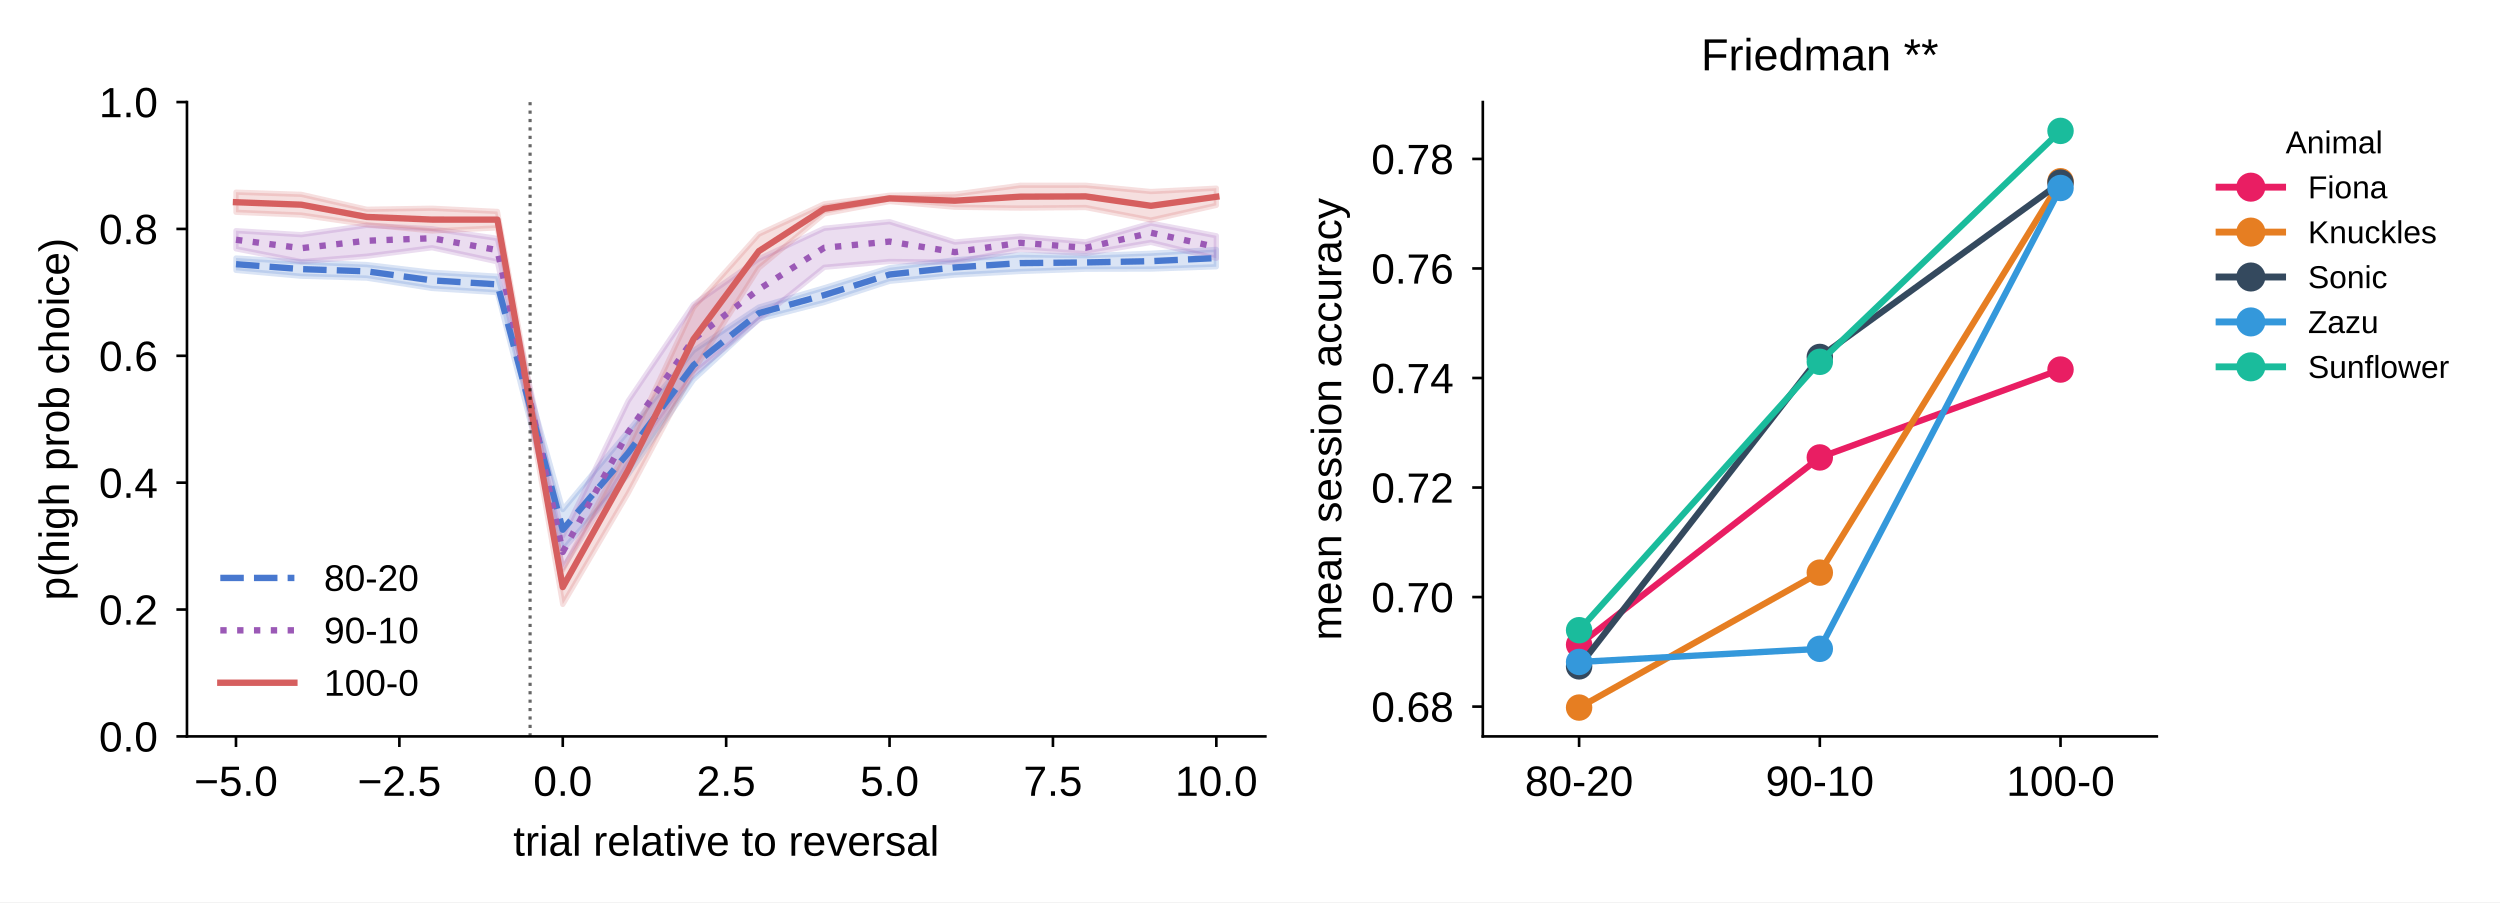
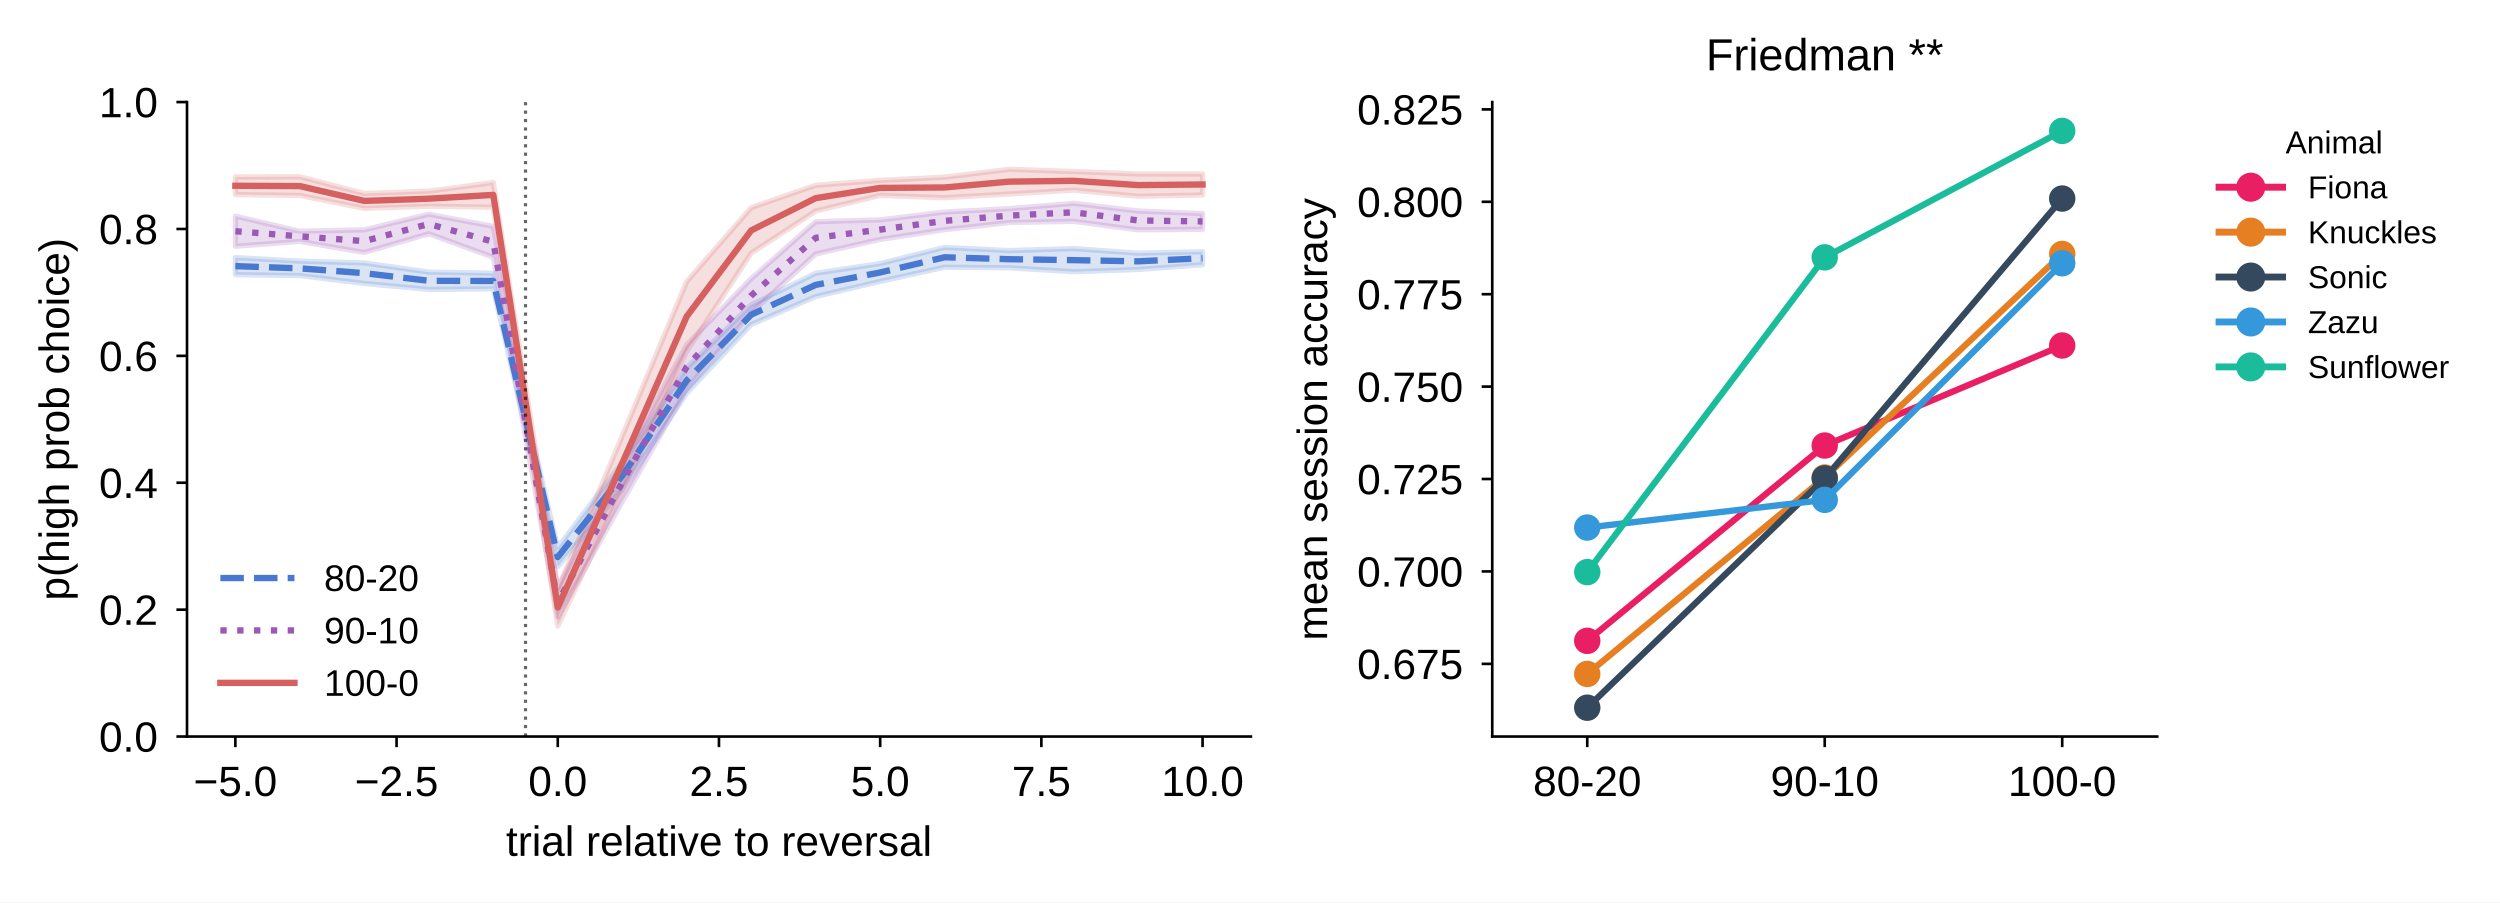
- <svg xmlns="http://www.w3.org/2000/svg" xmlns:xlink="http://www.w3.org/1999/xlink" width="472.376pt" height="170.477pt" viewBox="0 0 472.376 170.477" version="1.1">
+ <svg xmlns="http://www.w3.org/2000/svg" xmlns:xlink="http://www.w3.org/1999/xlink" width="472.289pt" height="170.477pt" viewBox="0 0 472.289 170.477" version="1.1">
  <defs>
    <style type="text/css">*{stroke-linejoin: round; stroke-linecap: butt}</style>
  </defs>
  <g id="figure_1">
    <g id="patch_1">
-       <path d="M 0 170.477  L 472.376 170.477  L 472.376 0  L 0 0  z " style="fill: #ffffff" />
+       <path d="M 0 170.477  L 472.289 170.477  L 472.289 0  L 0 0  z " style="fill: #ffffff" />
    </g>
    <g id="axes_1">
      <g id="patch_2">
-         <path d="M 35.328 139.144  L 239.088 139.144  L 239.088 19.284  L 35.328 19.284  z " style="fill: #ffffff" />
+         <path d="M 35.328 139.144  L 236.319 139.144  L 236.319 19.284  L 35.328 19.284  z " style="fill: #ffffff" />
      </g>
      <g id="FillBetweenPolyCollection_1">
        <defs>
-           <path id="m13d8377d18" d="M 44.589 -121.726  L 44.589 -119.393  L 56.939 -118.283  L 69.288 -117.932  L 81.637 -115.976  L 93.986 -115.192  L 106.335 -66.583  L 118.684 -80.778  L 131.033 -98.708  L 143.383 -110.157  L 155.732 -113.331  L 168.081 -117.328  L 180.43 -118.5  L 192.779 -119.184  L 205.128 -119.608  L 217.477 -119.637  L 229.827 -120.072  L 229.827 -123.352  L 229.827 -123.352  L 217.477 -122.62  L 205.128 -122.163  L 192.779 -122.335  L 180.43 -121.385  L 168.081 -119.889  L 155.732 -116.104  L 143.383 -112.454  L 131.033 -104.232  L 118.684 -88.999  L 106.335 -74.188  L 93.986 -118.289  L 81.637 -119.029  L 69.288 -120.487  L 56.939 -120.973  L 44.589 -121.726  z " style="stroke: #4878cf; stroke-opacity: 0.2" />
-         </defs>
-         <g clip-path="url(#p93bd221edc)">
-           <use xlink:href="#m13d8377d18" x="0" y="170.477" style="fill: #4878cf; fill-opacity: 0.2; stroke: #4878cf; stroke-opacity: 0.2" />
+           <path id="m10a9c59587" d="M 44.463 -121.811  L 44.463 -118.594  L 56.645 -118.413  L 68.826 -116.936  L 81.007 -115.789  L 93.189 -115.922  L 105.37 -63.433  L 117.551 -78.071  L 129.733 -96.203  L 141.914 -109.178  L 154.095 -114.454  L 166.277 -117.318  L 178.458 -120.001  L 190.639 -119.885  L 202.821 -119.148  L 215.002 -119.565  L 227.183 -120.466  L 227.183 -122.918  L 227.183 -122.918  L 215.002 -122.648  L 202.821 -123.516  L 190.639 -123.134  L 178.458 -123.749  L 166.277 -120.691  L 154.095 -118.857  L 141.914 -112.886  L 129.733 -101  L 117.551 -83.112  L 105.37 -67.04  L 93.189 -118.871  L 81.007 -119.074  L 68.826 -120.804  L 56.645 -121.142  L 44.463 -121.811  z " style="stroke: #4878cf; stroke-opacity: 0.2" />
+         </defs>
+         <g clip-path="url(#p1f2e86173e)">
+           <use xlink:href="#m10a9c59587" x="0" y="170.477" style="fill: #4878cf; fill-opacity: 0.2; stroke: #4878cf; stroke-opacity: 0.2" />
        </g>
      </g>
      <g id="FillBetweenPolyCollection_2">
        <defs>
-           <path id="m6800932713" d="M 44.589 -126.89  L 44.589 -123.456  L 56.939 -121.035  L 69.288 -122.07  L 81.637 -123.669  L 93.986 -121.009  L 106.335 -63.148  L 118.684 -82.856  L 131.033 -99.84  L 143.383 -110.064  L 155.732 -119.973  L 168.081 -121.071  L 180.43 -120.935  L 192.779 -123.344  L 205.128 -122.559  L 217.477 -124.684  L 229.827 -121.667  L 229.827 -125.931  L 229.827 -125.931  L 217.477 -128.312  L 205.128 -124.76  L 192.779 -125.857  L 180.43 -124.733  L 168.081 -128.591  L 155.732 -127.342  L 143.383 -121.571  L 131.033 -112.955  L 118.684 -94.704  L 106.335 -69.218  L 93.986 -125.432  L 81.637 -127.256  L 69.288 -127.902  L 56.939 -126.133  L 44.589 -126.89  z " style="stroke: #9b59b6; stroke-opacity: 0.2" />
-         </defs>
-         <g clip-path="url(#p93bd221edc)">
-           <use xlink:href="#m6800932713" x="0" y="170.477" style="fill: #9b59b6; fill-opacity: 0.2; stroke: #9b59b6; stroke-opacity: 0.2" />
+           <path id="m5e12651d2e" d="M 44.463 -129.647  L 44.463 -123.947  L 56.645 -124.872  L 68.826 -122.784  L 81.007 -126.318  L 93.189 -121.885  L 105.37 -53.955  L 117.551 -75.68  L 129.733 -97.018  L 141.914 -111.434  L 154.095 -122.502  L 166.277 -125.246  L 178.458 -127.086  L 190.639 -128.43  L 202.821 -128.665  L 215.002 -127.05  L 227.183 -127.163  L 227.183 -130.125  L 227.183 -130.125  L 215.002 -130.614  L 202.821 -132.072  L 190.639 -131.058  L 178.458 -130.421  L 166.277 -128.941  L 154.095 -128.594  L 141.914 -117.845  L 129.733 -105.363  L 117.551 -83.081  L 105.37 -59.386  L 93.189 -127.715  L 81.007 -130.008  L 68.826 -127.059  L 56.645 -126.789  L 44.463 -129.647  z " style="stroke: #9b59b6; stroke-opacity: 0.2" />
+         </defs>
+         <g clip-path="url(#p1f2e86173e)">
+           <use xlink:href="#m5e12651d2e" x="0" y="170.477" style="fill: #9b59b6; fill-opacity: 0.2; stroke: #9b59b6; stroke-opacity: 0.2" />
        </g>
      </g>
      <g id="FillBetweenPolyCollection_3">
        <defs>
-           <path id="ma6fb7c6170" d="M 44.589 -134.166  L 44.589 -130.367  L 56.939 -129.845  L 69.288 -128.036  L 81.637 -126.837  L 93.986 -127.421  L 106.335 -56.274  L 118.684 -77.267  L 131.033 -100.415  L 143.383 -119.83  L 155.732 -130.07  L 168.081 -132.4  L 180.43 -131.322  L 192.779 -131.162  L 205.128 -131.266  L 217.477 -128.894  L 229.827 -131.672  L 229.827 -134.921  L 229.827 -134.921  L 217.477 -134.283  L 205.128 -135.473  L 192.779 -135.47  L 180.43 -133.781  L 168.081 -133.588  L 155.732 -131.962  L 143.383 -126.223  L 131.033 -112.359  L 118.684 -86.056  L 106.335 -62.823  L 93.986 -130.521  L 81.637 -131.13  L 69.288 -130.934  L 56.939 -133.752  L 44.589 -134.166  z " style="stroke: #d65f5f; stroke-opacity: 0.2" />
-         </defs>
-         <g clip-path="url(#p93bd221edc)">
-           <use xlink:href="#ma6fb7c6170" x="0" y="170.477" style="fill: #d65f5f; fill-opacity: 0.2; stroke: #d65f5f; stroke-opacity: 0.2" />
+           <path id="m000cbc02bc" d="M 44.463 -137.04  L 44.463 -133.725  L 56.645 -133.555  L 68.826 -131.124  L 81.007 -131.523  L 93.189 -131.334  L 105.37 -52.214  L 117.551 -77.814  L 129.733 -104.104  L 141.914 -122.651  L 154.095 -130.61  L 166.277 -133.551  L 178.458 -133.118  L 190.639 -133.826  L 202.821 -134.557  L 215.002 -133.398  L 227.183 -133.636  L 227.183 -137.613  L 227.183 -137.613  L 215.002 -137.617  L 202.821 -138.078  L 190.639 -138.495  L 178.458 -137.005  L 166.277 -136.411  L 154.095 -135.479  L 141.914 -131.252  L 129.733 -117.299  L 117.551 -88.115  L 105.37 -59.216  L 93.189 -135.988  L 81.007 -134.362  L 68.826 -133.918  L 56.645 -137.086  L 44.463 -137.04  z " style="stroke: #d65f5f; stroke-opacity: 0.2" />
+         </defs>
+         <g clip-path="url(#p1f2e86173e)">
+           <use xlink:href="#m000cbc02bc" x="0" y="170.477" style="fill: #d65f5f; fill-opacity: 0.2; stroke: #d65f5f; stroke-opacity: 0.2" />
        </g>
      </g>
      <g id="matplotlib.axis_1">
        <g id="xtick_1">
          <g id="line2d_1">
            <defs>
-               <path id="m533827bfc7" d="M 0 0  L 0 2  " style="stroke: #000000; stroke-width: 0.5" />
+               <path id="ma8e4873887" d="M 0 0  L 0 2  " style="stroke: #000000; stroke-width: 0.5" />
            </defs>
            <g>
-               <use xlink:href="#m533827bfc7" x="44.589" y="139.144" style="stroke: #000000; stroke-width: 0.5" />
+               <use xlink:href="#ma8e4873887" x="44.463" y="139.144" style="stroke: #000000; stroke-width: 0.5" />
            </g>
          </g>
          <g id="text_1">
-             <text style="font-size: 8px; font-family: 'Arial'; text-anchor: middle" x="44.589" y="150.37" transform="rotate(-0 44.58936 150.3704)">−5.0</text>
+             <text style="font-size: 8px; font-family: 'Arial'; text-anchor: middle" x="44.463" y="150.37" transform="rotate(-0 44.46349 150.3704)">−5.0</text>
          </g>
        </g>
        <g id="xtick_2">
          <g id="line2d_2">
            <g>
-               <use xlink:href="#m533827bfc7" x="75.462" y="139.144" style="stroke: #000000; stroke-width: 0.5" />
+               <use xlink:href="#ma8e4873887" x="74.917" y="139.144" style="stroke: #000000; stroke-width: 0.5" />
            </g>
          </g>
          <g id="text_2">
-             <text style="font-size: 8px; font-family: 'Arial'; text-anchor: middle" x="75.462" y="150.37" transform="rotate(-0 75.46223 150.3704)">−2.5</text>
+             <text style="font-size: 8px; font-family: 'Arial'; text-anchor: middle" x="74.917" y="150.37" transform="rotate(-0 74.91678 150.3704)">−2.5</text>
          </g>
        </g>
        <g id="xtick_3">
          <g id="line2d_3">
            <g>
-               <use xlink:href="#m533827bfc7" x="106.335" y="139.144" style="stroke: #000000; stroke-width: 0.5" />
+               <use xlink:href="#ma8e4873887" x="105.37" y="139.144" style="stroke: #000000; stroke-width: 0.5" />
            </g>
          </g>
          <g id="text_3">
-             <text style="font-size: 8px; font-family: 'Arial'; text-anchor: middle" x="106.335" y="150.37" transform="rotate(-0 106.3351 150.3704)">0.0</text>
+             <text style="font-size: 8px; font-family: 'Arial'; text-anchor: middle" x="105.37" y="150.37" transform="rotate(-0 105.3701 150.3704)">0.0</text>
          </g>
        </g>
        <g id="xtick_4">
          <g id="line2d_4">
            <g>
-               <use xlink:href="#m533827bfc7" x="137.208" y="139.144" style="stroke: #000000; stroke-width: 0.5" />
+               <use xlink:href="#ma8e4873887" x="135.823" y="139.144" style="stroke: #000000; stroke-width: 0.5" />
            </g>
          </g>
          <g id="text_4">
-             <text style="font-size: 8px; font-family: 'Arial'; text-anchor: middle" x="137.208" y="150.37" transform="rotate(-0 137.208 150.3704)">2.5</text>
+             <text style="font-size: 8px; font-family: 'Arial'; text-anchor: middle" x="135.823" y="150.37" transform="rotate(-0 135.8234 150.3704)">2.5</text>
          </g>
        </g>
        <g id="xtick_5">
          <g id="line2d_5">
            <g>
-               <use xlink:href="#m533827bfc7" x="168.081" y="139.144" style="stroke: #000000; stroke-width: 0.5" />
+               <use xlink:href="#ma8e4873887" x="166.277" y="139.144" style="stroke: #000000; stroke-width: 0.5" />
            </g>
          </g>
          <g id="text_5">
-             <text style="font-size: 8px; font-family: 'Arial'; text-anchor: middle" x="168.081" y="150.37" transform="rotate(-0 168.0808 150.3704)">5.0</text>
+             <text style="font-size: 8px; font-family: 'Arial'; text-anchor: middle" x="166.277" y="150.37" transform="rotate(-0 166.2766 150.3704)">5.0</text>
          </g>
        </g>
        <g id="xtick_6">
          <g id="line2d_6">
            <g>
-               <use xlink:href="#m533827bfc7" x="198.954" y="139.144" style="stroke: #000000; stroke-width: 0.5" />
+               <use xlink:href="#ma8e4873887" x="196.73" y="139.144" style="stroke: #000000; stroke-width: 0.5" />
            </g>
          </g>
          <g id="text_6">
-             <text style="font-size: 8px; font-family: 'Arial'; text-anchor: middle" x="198.954" y="150.37" transform="rotate(-0 198.9537 150.3704)">7.5</text>
+             <text style="font-size: 8px; font-family: 'Arial'; text-anchor: middle" x="196.73" y="150.37" transform="rotate(-0 196.7299 150.3704)">7.5</text>
          </g>
        </g>
        <g id="xtick_7">
          <g id="line2d_7">
            <g>
-               <use xlink:href="#m533827bfc7" x="229.827" y="139.144" style="stroke: #000000; stroke-width: 0.5" />
+               <use xlink:href="#ma8e4873887" x="227.183" y="139.144" style="stroke: #000000; stroke-width: 0.5" />
            </g>
          </g>
          <g id="text_7">
-             <text style="font-size: 8px; font-family: 'Arial'; text-anchor: middle" x="229.827" y="150.37" transform="rotate(-0 229.8266 150.3704)">10.0</text>
+             <text style="font-size: 8px; font-family: 'Arial'; text-anchor: middle" x="227.183" y="150.37" transform="rotate(-0 227.1832 150.3704)">10.0</text>
          </g>
        </g>
        <g id="text_8">
-           <text style="font-size: 8px; font-family: 'Arial'; text-anchor: middle" x="137.208" y="161.687" transform="rotate(-0 137.208 161.6866)">trial relative to reversal</text>
+           <text style="font-size: 8px; font-family: 'Arial'; text-anchor: middle" x="135.823" y="161.687" transform="rotate(-0 135.8234 161.6866)">trial relative to reversal</text>
        </g>
      </g>
      <g id="matplotlib.axis_2">
        <g id="ytick_1">
          <g id="line2d_8">
            <defs>
-               <path id="m009478bc94" d="M 0 0  L -2 0  " style="stroke: #000000; stroke-width: 0.5" />
+               <path id="mb2581b4f00" d="M 0 0  L -2 0  " style="stroke: #000000; stroke-width: 0.5" />
            </defs>
            <g>
-               <use xlink:href="#m009478bc94" x="35.328" y="139.144" style="stroke: #000000; stroke-width: 0.5" />
+               <use xlink:href="#mb2581b4f00" x="35.328" y="139.144" style="stroke: #000000; stroke-width: 0.5" />
            </g>
          </g>
          <g id="text_9">
            <text style="font-size: 8px; font-family: 'Arial'; text-anchor: end" x="29.828" y="142.007" transform="rotate(-0 29.8275 142.0073)">0.0</text>
          </g>
        </g>
        <g id="ytick_2">
          <g id="line2d_9">
            <g>
-               <use xlink:href="#m009478bc94" x="35.328" y="115.172" style="stroke: #000000; stroke-width: 0.5" />
+               <use xlink:href="#mb2581b4f00" x="35.328" y="115.172" style="stroke: #000000; stroke-width: 0.5" />
            </g>
          </g>
          <g id="text_10">
            <text style="font-size: 8px; font-family: 'Arial'; text-anchor: end" x="29.828" y="118.035" transform="rotate(-0 29.8275 118.0353)">0.2</text>
          </g>
        </g>
        <g id="ytick_3">
          <g id="line2d_10">
            <g>
-               <use xlink:href="#m009478bc94" x="35.328" y="91.2" style="stroke: #000000; stroke-width: 0.5" />
+               <use xlink:href="#mb2581b4f00" x="35.328" y="91.2" style="stroke: #000000; stroke-width: 0.5" />
            </g>
          </g>
          <g id="text_11">
            <text style="font-size: 8px; font-family: 'Arial'; text-anchor: end" x="29.828" y="94.063" transform="rotate(-0 29.8275 94.06327)">0.4</text>
          </g>
        </g>
        <g id="ytick_4">
          <g id="line2d_11">
            <g>
-               <use xlink:href="#m009478bc94" x="35.328" y="67.228" style="stroke: #000000; stroke-width: 0.5" />
+               <use xlink:href="#mb2581b4f00" x="35.328" y="67.228" style="stroke: #000000; stroke-width: 0.5" />
            </g>
          </g>
          <g id="text_12">
            <text style="font-size: 8px; font-family: 'Arial'; text-anchor: end" x="29.828" y="70.091" transform="rotate(-0 29.8275 70.09127)">0.6</text>
          </g>
        </g>
        <g id="ytick_5">
          <g id="line2d_12">
            <g>
-               <use xlink:href="#m009478bc94" x="35.328" y="43.256" style="stroke: #000000; stroke-width: 0.5" />
+               <use xlink:href="#mb2581b4f00" x="35.328" y="43.256" style="stroke: #000000; stroke-width: 0.5" />
            </g>
          </g>
          <g id="text_13">
            <text style="font-size: 8px; font-family: 'Arial'; text-anchor: end" x="29.828" y="46.119" transform="rotate(-0 29.8275 46.11927)">0.8</text>
          </g>
        </g>
        <g id="ytick_6">
          <g id="line2d_13">
            <g>
-               <use xlink:href="#m009478bc94" x="35.328" y="19.284" style="stroke: #000000; stroke-width: 0.5" />
+               <use xlink:href="#mb2581b4f00" x="35.328" y="19.284" style="stroke: #000000; stroke-width: 0.5" />
            </g>
          </g>
          <g id="text_14">
            <text style="font-size: 8px; font-family: 'Arial'; text-anchor: end" x="29.828" y="22.147" transform="rotate(-0 29.8275 22.14727)">1.0</text>
          </g>
        </g>
        <g id="text_15">
          <text style="font-size: 8px; font-family: 'Arial'; text-anchor: middle" x="13.024" y="79.214" transform="rotate(-90 13.02375 79.21414)">p(high prob choice)</text>
        </g>
      </g>
      <g id="line2d_14">
-         <path d="M 44.589 49.917  L 56.939 50.849  L 69.288 51.267  L 81.637 52.974  L 93.986 53.736  L 106.335 100.091  L 118.684 85.588  L 131.033 69.006  L 143.383 59.171  L 155.732 55.759  L 168.081 51.868  L 180.43 50.535  L 192.779 49.717  L 205.128 49.591  L 217.477 49.348  L 229.827 48.765  " clip-path="url(#p93bd221edc)" style="fill: none; stroke-dasharray: 4.44,1.92; stroke-dashoffset: 0; stroke: #4878cf; stroke-width: 1.2" />
+         <path d="M 44.463 50.274  L 56.645 50.699  L 68.826 51.607  L 81.007 53.045  L 93.189 53.08  L 105.37 105.24  L 117.551 89.885  L 129.733 71.875  L 141.914 59.445  L 154.095 53.822  L 166.277 51.472  L 178.458 48.602  L 190.639 48.967  L 202.821 49.144  L 215.002 49.37  L 227.183 48.785  " clip-path="url(#p1f2e86173e)" style="fill: none; stroke-dasharray: 4.44,1.92; stroke-dashoffset: 0; stroke: #4878cf; stroke-width: 1.2" />
      </g>
      <g id="line2d_15">
-         <path d="M 44.589 45.304  L 56.939 46.893  L 69.288 45.49  L 81.637 45.014  L 93.986 47.256  L 106.335 104.293  L 118.684 81.697  L 131.033 64.079  L 143.383 54.659  L 155.732 46.819  L 168.081 45.646  L 180.43 47.643  L 192.779 45.876  L 205.128 46.817  L 217.477 43.979  L 229.827 46.678  " clip-path="url(#p93bd221edc)" style="fill: none; stroke-dasharray: 1.2,1.98; stroke-dashoffset: 0; stroke: #9b59b6; stroke-width: 1.2" />
+         <path d="M 44.463 43.679  L 56.645 44.646  L 68.826 45.555  L 81.007 42.314  L 93.189 45.676  L 105.37 113.806  L 117.551 91.096  L 129.733 69.286  L 141.914 55.837  L 154.095 44.929  L 166.277 43.383  L 178.458 41.723  L 190.639 40.733  L 202.821 40.108  L 215.002 41.645  L 227.183 41.833  " clip-path="url(#p1f2e86173e)" style="fill: none; stroke-dasharray: 1.2,1.98; stroke-dashoffset: 0; stroke: #9b59b6; stroke-width: 1.2" />
      </g>
      <g id="line2d_16">
-         <path d="M 44.589 38.21  L 56.939 38.678  L 69.288 40.992  L 81.637 41.493  L 93.986 41.505  L 106.335 110.928  L 118.684 88.815  L 131.033 64.09  L 143.383 47.45  L 155.732 39.461  L 168.081 37.483  L 180.43 37.925  L 192.779 37.161  L 205.128 37.107  L 217.477 38.888  L 229.827 37.18  " clip-path="url(#p93bd221edc)" style="fill: none; stroke: #d65f5f; stroke-width: 1.2; stroke-linecap: square" />
+         <path d="M 44.463 35.094  L 56.645 35.156  L 68.826 37.956  L 81.007 37.534  L 93.189 36.816  L 105.37 114.762  L 117.551 87.512  L 129.733 59.775  L 141.914 43.525  L 154.095 37.432  L 166.277 35.496  L 178.458 35.415  L 190.639 34.316  L 202.821 34.159  L 215.002 34.969  L 227.183 34.852  " clip-path="url(#p1f2e86173e)" style="fill: none; stroke: #d65f5f; stroke-width: 1.2; stroke-linecap: square" />
      </g>
      <g id="line2d_17">
-         <path d="M 100.161 139.144  L 100.161 19.284  " clip-path="url(#p93bd221edc)" style="fill: none; stroke-dasharray: 0.6,0.99; stroke-dashoffset: 0; stroke: #000000; stroke-opacity: 0.6; stroke-width: 0.6" />
+         <path d="M 99.279 139.144  L 99.279 19.284  " clip-path="url(#p1f2e86173e)" style="fill: none; stroke-dasharray: 0.6,0.99; stroke-dashoffset: 0; stroke: #000000; stroke-opacity: 0.6; stroke-width: 0.6" />
      </g>
      <g id="patch_3">
        <path d="M 35.328 139.144  L 35.328 19.284  " style="fill: none; stroke: #000000; stroke-width: 0.5; stroke-linejoin: miter; stroke-linecap: square" />
      </g>
      <g id="patch_4">
-         <path d="M 35.328 139.144  L 239.088 139.144  " style="fill: none; stroke: #000000; stroke-width: 0.5; stroke-linejoin: miter; stroke-linecap: square" />
+         <path d="M 35.328 139.144  L 236.319 139.144  " style="fill: none; stroke: #000000; stroke-width: 0.5; stroke-linejoin: miter; stroke-linecap: square" />
      </g>
      <g id="legend_1">
        <g id="line2d_18">
          <path d="M 41.627 109.199  L 48.627 109.199  L 55.627 109.199  " style="fill: none; stroke-dasharray: 4.44,1.92; stroke-dashoffset: 0; stroke: #4878cf; stroke-width: 1.2" />
        </g>
        <g id="text_16">
          <text style="font-size: 7px; font-family: 'Arial'; text-anchor: start" x="61.227" y="111.649" transform="rotate(-0 61.2275 111.6495)">80-20</text>
        </g>
        <g id="line2d_19">
          <path d="M 41.627 119.101  L 48.627 119.101  L 55.627 119.101  " style="fill: none; stroke-dasharray: 1.2,1.98; stroke-dashoffset: 0; stroke: #9b59b6; stroke-width: 1.2" />
        </g>
        <g id="text_17">
          <text style="font-size: 7px; font-family: 'Arial'; text-anchor: start" x="61.227" y="121.551" transform="rotate(-0 61.2275 121.5512)">90-10</text>
        </g>
        <g id="line2d_20">
          <path d="M 41.627 129.003  L 48.627 129.003  L 55.627 129.003  " style="fill: none; stroke: #d65f5f; stroke-width: 1.2; stroke-linecap: square" />
        </g>
        <g id="text_18">
          <text style="font-size: 7px; font-family: 'Arial'; text-anchor: start" x="61.227" y="131.453" transform="rotate(-0 61.2275 131.4529)">100-0</text>
        </g>
      </g>
    </g>
    <g id="axes_2">
      <g id="patch_5">
-         <path d="M 280.178 139.144  L 407.529 139.144  L 407.529 19.284  L 280.178 19.284  z " style="fill: #ffffff" />
+         <path d="M 281.909 139.144  L 407.529 139.144  L 407.529 19.284  L 281.909 19.284  z " style="fill: #ffffff" />
      </g>
      <g id="matplotlib.axis_3">
        <g id="xtick_8">
          <g id="line2d_21">
            <g>
-               <use xlink:href="#m533827bfc7" x="298.371" y="139.144" style="stroke: #000000; stroke-width: 0.5" />
+               <use xlink:href="#ma8e4873887" x="299.855" y="139.144" style="stroke: #000000; stroke-width: 0.5" />
            </g>
          </g>
          <g id="text_19">
-             <text style="font-size: 8px; font-family: 'Arial'; text-anchor: middle" x="298.371" y="150.37" transform="rotate(-0 298.3714 150.3704)">80-20</text>
+             <text style="font-size: 8px; font-family: 'Arial'; text-anchor: middle" x="299.855" y="150.37" transform="rotate(-0 299.8549 150.3704)">80-20</text>
          </g>
        </g>
        <g id="xtick_9">
          <g id="line2d_22">
            <g>
-               <use xlink:href="#m533827bfc7" x="343.854" y="139.144" style="stroke: #000000; stroke-width: 0.5" />
+               <use xlink:href="#ma8e4873887" x="344.719" y="139.144" style="stroke: #000000; stroke-width: 0.5" />
            </g>
          </g>
          <g id="text_20">
-             <text style="font-size: 8px; font-family: 'Arial'; text-anchor: middle" x="343.854" y="150.37" transform="rotate(-0 343.8537 150.3704)">90-10</text>
+             <text style="font-size: 8px; font-family: 'Arial'; text-anchor: middle" x="344.719" y="150.37" transform="rotate(-0 344.7191 150.3704)">90-10</text>
          </g>
        </g>
        <g id="xtick_10">
          <g id="line2d_23">
            <g>
-               <use xlink:href="#m533827bfc7" x="389.336" y="139.144" style="stroke: #000000; stroke-width: 0.5" />
+               <use xlink:href="#ma8e4873887" x="389.583" y="139.144" style="stroke: #000000; stroke-width: 0.5" />
            </g>
          </g>
          <g id="text_21">
-             <text style="font-size: 8px; font-family: 'Arial'; text-anchor: middle" x="389.336" y="150.37" transform="rotate(-0 389.3361 150.3704)">100-0</text>
+             <text style="font-size: 8px; font-family: 'Arial'; text-anchor: middle" x="389.583" y="150.37" transform="rotate(-0 389.5833 150.3704)">100-0</text>
          </g>
        </g>
      </g>
      <g id="matplotlib.axis_4">
        <g id="ytick_7">
          <g id="line2d_24">
            <g>
-               <use xlink:href="#m009478bc94" x="280.178" y="133.515" style="stroke: #000000; stroke-width: 0.5" />
+               <use xlink:href="#mb2581b4f00" x="281.909" y="125.411" style="stroke: #000000; stroke-width: 0.5" />
            </g>
          </g>
          <g id="text_22">
-             <text style="font-size: 8px; font-family: 'Arial'; text-anchor: end" x="274.678" y="136.378" transform="rotate(-0 274.6784 136.3784)">0.68</text>
+             <text style="font-size: 8px; font-family: 'Arial'; text-anchor: end" x="276.409" y="128.274" transform="rotate(-0 276.4092 128.2738)">0.675</text>
          </g>
        </g>
        <g id="ytick_8">
          <g id="line2d_25">
            <g>
-               <use xlink:href="#m009478bc94" x="280.178" y="112.818" style="stroke: #000000; stroke-width: 0.5" />
+               <use xlink:href="#mb2581b4f00" x="281.909" y="107.953" style="stroke: #000000; stroke-width: 0.5" />
            </g>
          </g>
          <g id="text_23">
-             <text style="font-size: 8px; font-family: 'Arial'; text-anchor: end" x="274.678" y="115.681" transform="rotate(-0 274.6784 115.6809)">0.70</text>
+             <text style="font-size: 8px; font-family: 'Arial'; text-anchor: end" x="276.409" y="110.816" transform="rotate(-0 276.4092 110.816)">0.700</text>
          </g>
        </g>
        <g id="ytick_9">
          <g id="line2d_26">
            <g>
-               <use xlink:href="#m009478bc94" x="280.178" y="92.12" style="stroke: #000000; stroke-width: 0.5" />
+               <use xlink:href="#mb2581b4f00" x="281.909" y="90.495" style="stroke: #000000; stroke-width: 0.5" />
            </g>
          </g>
          <g id="text_24">
-             <text style="font-size: 8px; font-family: 'Arial'; text-anchor: end" x="274.678" y="94.983" transform="rotate(-0 274.6784 94.9834)">0.72</text>
+             <text style="font-size: 8px; font-family: 'Arial'; text-anchor: end" x="276.409" y="93.358" transform="rotate(-0 276.4092 93.35831)">0.725</text>
          </g>
        </g>
        <g id="ytick_10">
          <g id="line2d_27">
            <g>
-               <use xlink:href="#m009478bc94" x="280.178" y="71.423" style="stroke: #000000; stroke-width: 0.5" />
+               <use xlink:href="#mb2581b4f00" x="281.909" y="73.037" style="stroke: #000000; stroke-width: 0.5" />
            </g>
          </g>
          <g id="text_25">
-             <text style="font-size: 8px; font-family: 'Arial'; text-anchor: end" x="274.678" y="74.286" transform="rotate(-0 274.6784 74.28592)">0.74</text>
+             <text style="font-size: 8px; font-family: 'Arial'; text-anchor: end" x="276.409" y="75.901" transform="rotate(-0 276.4092 75.90059)">0.750</text>
          </g>
        </g>
        <g id="ytick_11">
          <g id="line2d_28">
            <g>
-               <use xlink:href="#m009478bc94" x="280.178" y="50.725" style="stroke: #000000; stroke-width: 0.5" />
+               <use xlink:href="#mb2581b4f00" x="281.909" y="55.58" style="stroke: #000000; stroke-width: 0.5" />
            </g>
          </g>
          <g id="text_26">
-             <text style="font-size: 8px; font-family: 'Arial'; text-anchor: end" x="274.678" y="53.588" transform="rotate(-0 274.6784 53.58844)">0.76</text>
+             <text style="font-size: 8px; font-family: 'Arial'; text-anchor: end" x="276.409" y="58.443" transform="rotate(-0 276.4092 58.44286)">0.775</text>
          </g>
        </g>
        <g id="ytick_12">
          <g id="line2d_29">
            <g>
-               <use xlink:href="#m009478bc94" x="280.178" y="30.028" style="stroke: #000000; stroke-width: 0.5" />
+               <use xlink:href="#mb2581b4f00" x="281.909" y="38.122" style="stroke: #000000; stroke-width: 0.5" />
            </g>
          </g>
          <g id="text_27">
-             <text style="font-size: 8px; font-family: 'Arial'; text-anchor: end" x="274.678" y="32.891" transform="rotate(-0 274.6784 32.89096)">0.78</text>
-           </g>
-         </g>
-         <g id="text_28">
-           <text style="font-size: 8px; font-family: 'Arial'; text-anchor: middle" x="253.426" y="79.214" transform="rotate(-90 253.4259 79.21414)">mean session accuracy</text>
-         </g>
-       </g>
-       <g id="line2d_30">
-         <path d="M 298.371 121.815  L 343.854 86.434  L 389.336 69.828  " clip-path="url(#p65183ba151)" style="fill: none; stroke: #e91e63; stroke-width: 1.2; stroke-linecap: square" />
-         <defs>
-           <path id="m9047bfce43" d="M 0 2  C 0.53 2 1.039 1.789 1.414 1.414  C 1.789 1.039 2 0.53 2 0  C 2 -0.53 1.789 -1.039 1.414 -1.414  C 1.039 -1.789 0.53 -2 0 -2  C -0.53 -2 -1.039 -1.789 -1.414 -1.414  C -1.789 -1.039 -2 -0.53 -2 0  C -2 0.53 -1.789 1.039 -1.414 1.414  C -1.039 1.789 -0.53 2 0 2  z " style="stroke: #e91e63" />
-         </defs>
-         <g clip-path="url(#p65183ba151)">
-           <use xlink:href="#m9047bfce43" x="298.371" y="121.815" style="fill: #e91e63; stroke: #e91e63" />
-           <use xlink:href="#m9047bfce43" x="343.854" y="86.434" style="fill: #e91e63; stroke: #e91e63" />
-           <use xlink:href="#m9047bfce43" x="389.336" y="69.828" style="fill: #e91e63; stroke: #e91e63" />
+             <text style="font-size: 8px; font-family: 'Arial'; text-anchor: end" x="276.409" y="40.985" transform="rotate(-0 276.4092 40.98513)">0.800</text>
+           </g>
+         </g>
+         <g id="ytick_13">
+           <g id="line2d_30">
+             <g>
+               <use xlink:href="#mb2581b4f00" x="281.909" y="20.664" style="stroke: #000000; stroke-width: 0.5" />
+             </g>
+           </g>
+           <g id="text_28">
+             <text style="font-size: 8px; font-family: 'Arial'; text-anchor: end" x="276.409" y="23.527" transform="rotate(-0 276.4092 23.5274)">0.825</text>
+           </g>
+         </g>
+         <g id="text_29">
+           <text style="font-size: 8px; font-family: 'Arial'; text-anchor: middle" x="250.708" y="79.214" transform="rotate(-90 250.708 79.21414)">mean session accuracy</text>
        </g>
      </g>
      <g id="line2d_31">
-         <path d="M 298.371 133.696  L 343.854 108.197  L 389.336 34.247  " clip-path="url(#p65183ba151)" style="fill: none; stroke: #e67e22; stroke-width: 1.2; stroke-linecap: square" />
-         <defs>
-           <path id="m8b1143ef8f" d="M 0 2  C 0.53 2 1.039 1.789 1.414 1.414  C 1.789 1.039 2 0.53 2 0  C 2 -0.53 1.789 -1.039 1.414 -1.414  C 1.039 -1.789 0.53 -2 0 -2  C -0.53 -2 -1.039 -1.789 -1.414 -1.414  C -1.789 -1.039 -2 -0.53 -2 0  C -2 0.53 -1.789 1.039 -1.414 1.414  C -1.039 1.789 -0.53 2 0 2  z " style="stroke: #e67e22" />
-         </defs>
-         <g clip-path="url(#p65183ba151)">
-           <use xlink:href="#m8b1143ef8f" x="298.371" y="133.696" style="fill: #e67e22; stroke: #e67e22" />
-           <use xlink:href="#m8b1143ef8f" x="343.854" y="108.197" style="fill: #e67e22; stroke: #e67e22" />
-           <use xlink:href="#m8b1143ef8f" x="389.336" y="34.247" style="fill: #e67e22; stroke: #e67e22" />
+         <path d="M 299.855 121.064  L 344.719 84.17  L 389.583 65.272  " clip-path="url(#p12cc302a06)" style="fill: none; stroke: #e91e63; stroke-width: 1.2; stroke-linecap: square" />
+         <defs>
+           <path id="m2a55b49076" d="M 0 2  C 0.53 2 1.039 1.789 1.414 1.414  C 1.789 1.039 2 0.53 2 0  C 2 -0.53 1.789 -1.039 1.414 -1.414  C 1.039 -1.789 0.53 -2 0 -2  C -0.53 -2 -1.039 -1.789 -1.414 -1.414  C -1.789 -1.039 -2 -0.53 -2 0  C -2 0.53 -1.789 1.039 -1.414 1.414  C -1.039 1.789 -0.53 2 0 2  z " style="stroke: #e91e63" />
+         </defs>
+         <g clip-path="url(#p12cc302a06)">
+           <use xlink:href="#m2a55b49076" x="299.855" y="121.064" style="fill: #e91e63; stroke: #e91e63" />
+           <use xlink:href="#m2a55b49076" x="344.719" y="84.17" style="fill: #e91e63; stroke: #e91e63" />
+           <use xlink:href="#m2a55b49076" x="389.583" y="65.272" style="fill: #e91e63; stroke: #e91e63" />
        </g>
      </g>
      <g id="line2d_32">
-         <path d="M 298.371 125.911  L 343.854 67.446  L 389.336 34.501  " clip-path="url(#p65183ba151)" style="fill: none; stroke: #34495e; stroke-width: 1.2; stroke-linecap: square" />
-         <defs>
-           <path id="mb9e73202bd" d="M 0 2  C 0.53 2 1.039 1.789 1.414 1.414  C 1.789 1.039 2 0.53 2 0  C 2 -0.53 1.789 -1.039 1.414 -1.414  C 1.039 -1.789 0.53 -2 0 -2  C -0.53 -2 -1.039 -1.789 -1.414 -1.414  C -1.789 -1.039 -2 -0.53 -2 0  C -2 0.53 -1.789 1.039 -1.414 1.414  C -1.039 1.789 -0.53 2 0 2  z " style="stroke: #34495e" />
-         </defs>
-         <g clip-path="url(#p65183ba151)">
-           <use xlink:href="#mb9e73202bd" x="298.371" y="125.911" style="fill: #34495e; stroke: #34495e" />
-           <use xlink:href="#mb9e73202bd" x="343.854" y="67.446" style="fill: #34495e; stroke: #34495e" />
-           <use xlink:href="#mb9e73202bd" x="389.336" y="34.501" style="fill: #34495e; stroke: #34495e" />
+         <path d="M 299.855 127.322  L 344.719 90.2  L 389.583 47.975  " clip-path="url(#p12cc302a06)" style="fill: none; stroke: #e67e22; stroke-width: 1.2; stroke-linecap: square" />
+         <defs>
+           <path id="m7171e66208" d="M 0 2  C 0.53 2 1.039 1.789 1.414 1.414  C 1.789 1.039 2 0.53 2 0  C 2 -0.53 1.789 -1.039 1.414 -1.414  C 1.039 -1.789 0.53 -2 0 -2  C -0.53 -2 -1.039 -1.789 -1.414 -1.414  C -1.789 -1.039 -2 -0.53 -2 0  C -2 0.53 -1.789 1.039 -1.414 1.414  C -1.039 1.789 -0.53 2 0 2  z " style="stroke: #e67e22" />
+         </defs>
+         <g clip-path="url(#p12cc302a06)">
+           <use xlink:href="#m7171e66208" x="299.855" y="127.322" style="fill: #e67e22; stroke: #e67e22" />
+           <use xlink:href="#m7171e66208" x="344.719" y="90.2" style="fill: #e67e22; stroke: #e67e22" />
+           <use xlink:href="#m7171e66208" x="389.583" y="47.975" style="fill: #e67e22; stroke: #e67e22" />
        </g>
      </g>
      <g id="line2d_33">
-         <path d="M 298.371 125.077  L 343.854 122.596  L 389.336 35.521  " clip-path="url(#p65183ba151)" style="fill: none; stroke: #3498db; stroke-width: 1.2; stroke-linecap: square" />
-         <defs>
-           <path id="m118cefb0d1" d="M 0 2  C 0.53 2 1.039 1.789 1.414 1.414  C 1.789 1.039 2 0.53 2 0  C 2 -0.53 1.789 -1.039 1.414 -1.414  C 1.039 -1.789 0.53 -2 0 -2  C -0.53 -2 -1.039 -1.789 -1.414 -1.414  C -1.789 -1.039 -2 -0.53 -2 0  C -2 0.53 -1.789 1.039 -1.414 1.414  C -1.039 1.789 -0.53 2 0 2  z " style="stroke: #3498db" />
-         </defs>
-         <g clip-path="url(#p65183ba151)">
-           <use xlink:href="#m118cefb0d1" x="298.371" y="125.077" style="fill: #3498db; stroke: #3498db" />
-           <use xlink:href="#m118cefb0d1" x="343.854" y="122.596" style="fill: #3498db; stroke: #3498db" />
-           <use xlink:href="#m118cefb0d1" x="389.336" y="35.521" style="fill: #3498db; stroke: #3498db" />
+         <path d="M 299.855 133.696  L 344.719 90.365  L 389.583 37.509  " clip-path="url(#p12cc302a06)" style="fill: none; stroke: #34495e; stroke-width: 1.2; stroke-linecap: square" />
+         <defs>
+           <path id="m528a79226c" d="M 0 2  C 0.53 2 1.039 1.789 1.414 1.414  C 1.789 1.039 2 0.53 2 0  C 2 -0.53 1.789 -1.039 1.414 -1.414  C 1.039 -1.789 0.53 -2 0 -2  C -0.53 -2 -1.039 -1.789 -1.414 -1.414  C -1.789 -1.039 -2 -0.53 -2 0  C -2 0.53 -1.789 1.039 -1.414 1.414  C -1.039 1.789 -0.53 2 0 2  z " style="stroke: #34495e" />
+         </defs>
+         <g clip-path="url(#p12cc302a06)">
+           <use xlink:href="#m528a79226c" x="299.855" y="133.696" style="fill: #34495e; stroke: #34495e" />
+           <use xlink:href="#m528a79226c" x="344.719" y="90.365" style="fill: #34495e; stroke: #34495e" />
+           <use xlink:href="#m528a79226c" x="389.583" y="37.509" style="fill: #34495e; stroke: #34495e" />
        </g>
      </g>
      <g id="line2d_34">
-         <path d="M 298.371 119.078  L 343.854 68.367  L 389.336 24.732  " clip-path="url(#p65183ba151)" style="fill: none; stroke: #1abc9c; stroke-width: 1.2; stroke-linecap: square" />
-         <defs>
-           <path id="m45bf958672" d="M 0 2  C 0.53 2 1.039 1.789 1.414 1.414  C 1.789 1.039 2 0.53 2 0  C 2 -0.53 1.789 -1.039 1.414 -1.414  C 1.039 -1.789 0.53 -2 0 -2  C -0.53 -2 -1.039 -1.789 -1.414 -1.414  C -1.789 -1.039 -2 -0.53 -2 0  C -2 0.53 -1.789 1.039 -1.414 1.414  C -1.039 1.789 -0.53 2 0 2  z " style="stroke: #1abc9c" />
-         </defs>
-         <g clip-path="url(#p65183ba151)">
-           <use xlink:href="#m45bf958672" x="298.371" y="119.078" style="fill: #1abc9c; stroke: #1abc9c" />
-           <use xlink:href="#m45bf958672" x="343.854" y="68.367" style="fill: #1abc9c; stroke: #1abc9c" />
-           <use xlink:href="#m45bf958672" x="389.336" y="24.732" style="fill: #1abc9c; stroke: #1abc9c" />
+         <path d="M 299.855 99.663  L 344.719 94.43  L 389.583 49.734  " clip-path="url(#p12cc302a06)" style="fill: none; stroke: #3498db; stroke-width: 1.2; stroke-linecap: square" />
+         <defs>
+           <path id="m022fae4441" d="M 0 2  C 0.53 2 1.039 1.789 1.414 1.414  C 1.789 1.039 2 0.53 2 0  C 2 -0.53 1.789 -1.039 1.414 -1.414  C 1.039 -1.789 0.53 -2 0 -2  C -0.53 -2 -1.039 -1.789 -1.414 -1.414  C -1.789 -1.039 -2 -0.53 -2 0  C -2 0.53 -1.789 1.039 -1.414 1.414  C -1.039 1.789 -0.53 2 0 2  z " style="stroke: #3498db" />
+         </defs>
+         <g clip-path="url(#p12cc302a06)">
+           <use xlink:href="#m022fae4441" x="299.855" y="99.663" style="fill: #3498db; stroke: #3498db" />
+           <use xlink:href="#m022fae4441" x="344.719" y="94.43" style="fill: #3498db; stroke: #3498db" />
+           <use xlink:href="#m022fae4441" x="389.583" y="49.734" style="fill: #3498db; stroke: #3498db" />
+         </g>
+       </g>
+       <g id="line2d_35">
+         <path d="M 299.855 108.085  L 344.719 48.62  L 389.583 24.732  " clip-path="url(#p12cc302a06)" style="fill: none; stroke: #1abc9c; stroke-width: 1.2; stroke-linecap: square" />
+         <defs>
+           <path id="m0d280d0324" d="M 0 2  C 0.53 2 1.039 1.789 1.414 1.414  C 1.789 1.039 2 0.53 2 0  C 2 -0.53 1.789 -1.039 1.414 -1.414  C 1.039 -1.789 0.53 -2 0 -2  C -0.53 -2 -1.039 -1.789 -1.414 -1.414  C -1.789 -1.039 -2 -0.53 -2 0  C -2 0.53 -1.789 1.039 -1.414 1.414  C -1.039 1.789 -0.53 2 0 2  z " style="stroke: #1abc9c" />
+         </defs>
+         <g clip-path="url(#p12cc302a06)">
+           <use xlink:href="#m0d280d0324" x="299.855" y="108.085" style="fill: #1abc9c; stroke: #1abc9c" />
+           <use xlink:href="#m0d280d0324" x="344.719" y="48.62" style="fill: #1abc9c; stroke: #1abc9c" />
+           <use xlink:href="#m0d280d0324" x="389.583" y="24.732" style="fill: #1abc9c; stroke: #1abc9c" />
        </g>
      </g>
      <g id="patch_6">
-         <path d="M 280.178 139.144  L 280.178 19.284  " style="fill: none; stroke: #000000; stroke-width: 0.5; stroke-linejoin: miter; stroke-linecap: square" />
+         <path d="M 281.909 139.144  L 281.909 19.284  " style="fill: none; stroke: #000000; stroke-width: 0.5; stroke-linejoin: miter; stroke-linecap: square" />
      </g>
      <g id="patch_7">
-         <path d="M 280.178 139.144  L 407.529 139.144  " style="fill: none; stroke: #000000; stroke-width: 0.5; stroke-linejoin: miter; stroke-linecap: square" />
-       </g>
-       <g id="text_29">
-         <text style="font-size: 8.5px; font-family: 'Arial'; text-anchor: middle" x="343.854" y="13.284" transform="rotate(-0 343.8537 13.28414)">Friedman **</text>
+         <path d="M 281.909 139.144  L 407.529 139.144  " style="fill: none; stroke: #000000; stroke-width: 0.5; stroke-linejoin: miter; stroke-linecap: square" />
+       </g>
+       <g id="text_30">
+         <text style="font-size: 8.5px; font-family: 'Arial'; text-anchor: middle" x="344.719" y="13.284" transform="rotate(-0 344.7191 13.28414)">Friedman **</text>
      </g>
      <g id="legend_2">
-         <g id="text_30">
-           <text style="font-size: 6px; font-family: 'Arial'; text-anchor: start" x="431.867" y="28.979" transform="rotate(-0 431.8666 28.97883)">Animal</text>
-         </g>
-         <g id="line2d_35">
-           <path d="M 419.297 35.366  L 425.297 35.366  L 431.297 35.366  " style="fill: none; stroke: #e91e63; stroke-width: 1.3; stroke-linecap: square" />
+         <g id="text_31">
+           <text style="font-size: 6px; font-family: 'Arial'; text-anchor: start" x="431.78" y="28.979" transform="rotate(-0 431.78 28.97883)">Animal</text>
+         </g>
+         <g id="line2d_36">
+           <path d="M 419.21 35.366  L 425.21 35.366  L 431.21 35.366  " style="fill: none; stroke: #e91e63; stroke-width: 1.3; stroke-linecap: square" />
          <defs>
-             <path id="ma00d49e3a6" d="M 0 2.25  C 0.597 2.25 1.169 2.013 1.591 1.591  C 2.013 1.169 2.25 0.597 2.25 0  C 2.25 -0.597 2.013 -1.169 1.591 -1.591  C 1.169 -2.013 0.597 -2.25 0 -2.25  C -0.597 -2.25 -1.169 -2.013 -1.591 -1.591  C -2.013 -1.169 -2.25 -0.597 -2.25 0  C -2.25 0.597 -2.013 1.169 -1.591 1.591  C -1.169 2.013 -0.597 2.25 0 2.25  z " style="stroke: #e91e63" />
+             <path id="m253e03da6b" d="M 0 2.25  C 0.597 2.25 1.169 2.013 1.591 1.591  C 2.013 1.169 2.25 0.597 2.25 0  C 2.25 -0.597 2.013 -1.169 1.591 -1.591  C 1.169 -2.013 0.597 -2.25 0 -2.25  C -0.597 -2.25 -1.169 -2.013 -1.591 -1.591  C -2.013 -1.169 -2.25 -0.597 -2.25 0  C -2.25 0.597 -2.013 1.169 -1.591 1.591  C -1.169 2.013 -0.597 2.25 0 2.25  z " style="stroke: #e91e63" />
          </defs>
          <g>
-             <use xlink:href="#ma00d49e3a6" x="425.297" y="35.366" style="fill: #e91e63; stroke: #e91e63" />
-           </g>
-         </g>
-         <g id="text_31">
-           <text style="font-size: 6px; font-family: 'Arial'; text-anchor: start" x="436.097" y="37.466" transform="rotate(-0 436.0966 37.46602)">Fiona</text>
-         </g>
-         <g id="line2d_36">
-           <path d="M 419.297 43.853  L 425.297 43.853  L 431.297 43.853  " style="fill: none; stroke: #e67e22; stroke-width: 1.3; stroke-linecap: square" />
+             <use xlink:href="#m253e03da6b" x="425.21" y="35.366" style="fill: #e91e63; stroke: #e91e63" />
+           </g>
+         </g>
+         <g id="text_32">
+           <text style="font-size: 6px; font-family: 'Arial'; text-anchor: start" x="436.01" y="37.466" transform="rotate(-0 436.01 37.46602)">Fiona</text>
+         </g>
+         <g id="line2d_37">
+           <path d="M 419.21 43.853  L 425.21 43.853  L 431.21 43.853  " style="fill: none; stroke: #e67e22; stroke-width: 1.3; stroke-linecap: square" />
          <defs>
-             <path id="mb2843c22df" d="M 0 2.25  C 0.597 2.25 1.169 2.013 1.591 1.591  C 2.013 1.169 2.25 0.597 2.25 0  C 2.25 -0.597 2.013 -1.169 1.591 -1.591  C 1.169 -2.013 0.597 -2.25 0 -2.25  C -0.597 -2.25 -1.169 -2.013 -1.591 -1.591  C -2.013 -1.169 -2.25 -0.597 -2.25 0  C -2.25 0.597 -2.013 1.169 -1.591 1.591  C -1.169 2.013 -0.597 2.25 0 2.25  z " style="stroke: #e67e22" />
+             <path id="m4253803880" d="M 0 2.25  C 0.597 2.25 1.169 2.013 1.591 1.591  C 2.013 1.169 2.25 0.597 2.25 0  C 2.25 -0.597 2.013 -1.169 1.591 -1.591  C 1.169 -2.013 0.597 -2.25 0 -2.25  C -0.597 -2.25 -1.169 -2.013 -1.591 -1.591  C -2.013 -1.169 -2.25 -0.597 -2.25 0  C -2.25 0.597 -2.013 1.169 -1.591 1.591  C -1.169 2.013 -0.597 2.25 0 2.25  z " style="stroke: #e67e22" />
          </defs>
          <g>
-             <use xlink:href="#mb2843c22df" x="425.297" y="43.853" style="fill: #e67e22; stroke: #e67e22" />
-           </g>
-         </g>
-         <g id="text_32">
-           <text style="font-size: 6px; font-family: 'Arial'; text-anchor: start" x="436.097" y="45.953" transform="rotate(-0 436.0966 45.9532)">Knuckles</text>
-         </g>
-         <g id="line2d_37">
-           <path d="M 419.297 52.34  L 425.297 52.34  L 431.297 52.34  " style="fill: none; stroke: #34495e; stroke-width: 1.3; stroke-linecap: square" />
+             <use xlink:href="#m4253803880" x="425.21" y="43.853" style="fill: #e67e22; stroke: #e67e22" />
+           </g>
+         </g>
+         <g id="text_33">
+           <text style="font-size: 6px; font-family: 'Arial'; text-anchor: start" x="436.01" y="45.953" transform="rotate(-0 436.01 45.9532)">Knuckles</text>
+         </g>
+         <g id="line2d_38">
+           <path d="M 419.21 52.34  L 425.21 52.34  L 431.21 52.34  " style="fill: none; stroke: #34495e; stroke-width: 1.3; stroke-linecap: square" />
          <defs>
-             <path id="m806efd5bb1" d="M 0 2.25  C 0.597 2.25 1.169 2.013 1.591 1.591  C 2.013 1.169 2.25 0.597 2.25 0  C 2.25 -0.597 2.013 -1.169 1.591 -1.591  C 1.169 -2.013 0.597 -2.25 0 -2.25  C -0.597 -2.25 -1.169 -2.013 -1.591 -1.591  C -2.013 -1.169 -2.25 -0.597 -2.25 0  C -2.25 0.597 -2.013 1.169 -1.591 1.591  C -1.169 2.013 -0.597 2.25 0 2.25  z " style="stroke: #34495e" />
+             <path id="m9427b3e55e" d="M 0 2.25  C 0.597 2.25 1.169 2.013 1.591 1.591  C 2.013 1.169 2.25 0.597 2.25 0  C 2.25 -0.597 2.013 -1.169 1.591 -1.591  C 1.169 -2.013 0.597 -2.25 0 -2.25  C -0.597 -2.25 -1.169 -2.013 -1.591 -1.591  C -2.013 -1.169 -2.25 -0.597 -2.25 0  C -2.25 0.597 -2.013 1.169 -1.591 1.591  C -1.169 2.013 -0.597 2.25 0 2.25  z " style="stroke: #34495e" />
          </defs>
          <g>
-             <use xlink:href="#m806efd5bb1" x="425.297" y="52.34" style="fill: #34495e; stroke: #34495e" />
-           </g>
-         </g>
-         <g id="text_33">
-           <text style="font-size: 6px; font-family: 'Arial'; text-anchor: start" x="436.097" y="54.44" transform="rotate(-0 436.0966 54.44039)">Sonic</text>
-         </g>
-         <g id="line2d_38">
-           <path d="M 419.297 60.828  L 425.297 60.828  L 431.297 60.828  " style="fill: none; stroke: #3498db; stroke-width: 1.3; stroke-linecap: square" />
+             <use xlink:href="#m9427b3e55e" x="425.21" y="52.34" style="fill: #34495e; stroke: #34495e" />
+           </g>
+         </g>
+         <g id="text_34">
+           <text style="font-size: 6px; font-family: 'Arial'; text-anchor: start" x="436.01" y="54.44" transform="rotate(-0 436.01 54.44039)">Sonic</text>
+         </g>
+         <g id="line2d_39">
+           <path d="M 419.21 60.828  L 425.21 60.828  L 431.21 60.828  " style="fill: none; stroke: #3498db; stroke-width: 1.3; stroke-linecap: square" />
          <defs>
-             <path id="m8c2b5b81fc" d="M 0 2.25  C 0.597 2.25 1.169 2.013 1.591 1.591  C 2.013 1.169 2.25 0.597 2.25 0  C 2.25 -0.597 2.013 -1.169 1.591 -1.591  C 1.169 -2.013 0.597 -2.25 0 -2.25  C -0.597 -2.25 -1.169 -2.013 -1.591 -1.591  C -2.013 -1.169 -2.25 -0.597 -2.25 0  C -2.25 0.597 -2.013 1.169 -1.591 1.591  C -1.169 2.013 -0.597 2.25 0 2.25  z " style="stroke: #3498db" />
+             <path id="m28a2fdc461" d="M 0 2.25  C 0.597 2.25 1.169 2.013 1.591 1.591  C 2.013 1.169 2.25 0.597 2.25 0  C 2.25 -0.597 2.013 -1.169 1.591 -1.591  C 1.169 -2.013 0.597 -2.25 0 -2.25  C -0.597 -2.25 -1.169 -2.013 -1.591 -1.591  C -2.013 -1.169 -2.25 -0.597 -2.25 0  C -2.25 0.597 -2.013 1.169 -1.591 1.591  C -1.169 2.013 -0.597 2.25 0 2.25  z " style="stroke: #3498db" />
          </defs>
          <g>
-             <use xlink:href="#m8c2b5b81fc" x="425.297" y="60.828" style="fill: #3498db; stroke: #3498db" />
-           </g>
-         </g>
-         <g id="text_34">
-           <text style="font-size: 6px; font-family: 'Arial'; text-anchor: start" x="436.097" y="62.928" transform="rotate(-0 436.0966 62.92758)">Zazu</text>
-         </g>
-         <g id="line2d_39">
-           <path d="M 419.297 69.315  L 425.297 69.315  L 431.297 69.315  " style="fill: none; stroke: #1abc9c; stroke-width: 1.3; stroke-linecap: square" />
+             <use xlink:href="#m28a2fdc461" x="425.21" y="60.828" style="fill: #3498db; stroke: #3498db" />
+           </g>
+         </g>
+         <g id="text_35">
+           <text style="font-size: 6px; font-family: 'Arial'; text-anchor: start" x="436.01" y="62.928" transform="rotate(-0 436.01 62.92758)">Zazu</text>
+         </g>
+         <g id="line2d_40">
+           <path d="M 419.21 69.315  L 425.21 69.315  L 431.21 69.315  " style="fill: none; stroke: #1abc9c; stroke-width: 1.3; stroke-linecap: square" />
          <defs>
-             <path id="m0b0c42cfdb" d="M 0 2.25  C 0.597 2.25 1.169 2.013 1.591 1.591  C 2.013 1.169 2.25 0.597 2.25 0  C 2.25 -0.597 2.013 -1.169 1.591 -1.591  C 1.169 -2.013 0.597 -2.25 0 -2.25  C -0.597 -2.25 -1.169 -2.013 -1.591 -1.591  C -2.013 -1.169 -2.25 -0.597 -2.25 0  C -2.25 0.597 -2.013 1.169 -1.591 1.591  C -1.169 2.013 -0.597 2.25 0 2.25  z " style="stroke: #1abc9c" />
+             <path id="mc5119e7f23" d="M 0 2.25  C 0.597 2.25 1.169 2.013 1.591 1.591  C 2.013 1.169 2.25 0.597 2.25 0  C 2.25 -0.597 2.013 -1.169 1.591 -1.591  C 1.169 -2.013 0.597 -2.25 0 -2.25  C -0.597 -2.25 -1.169 -2.013 -1.591 -1.591  C -2.013 -1.169 -2.25 -0.597 -2.25 0  C -2.25 0.597 -2.013 1.169 -1.591 1.591  C -1.169 2.013 -0.597 2.25 0 2.25  z " style="stroke: #1abc9c" />
          </defs>
          <g>
-             <use xlink:href="#m0b0c42cfdb" x="425.297" y="69.315" style="fill: #1abc9c; stroke: #1abc9c" />
-           </g>
-         </g>
-         <g id="text_35">
-           <text style="font-size: 6px; font-family: 'Arial'; text-anchor: start" x="436.097" y="71.415" transform="rotate(-0 436.0966 71.41477)">Sunflower</text>
+             <use xlink:href="#mc5119e7f23" x="425.21" y="69.315" style="fill: #1abc9c; stroke: #1abc9c" />
+           </g>
+         </g>
+         <g id="text_36">
+           <text style="font-size: 6px; font-family: 'Arial'; text-anchor: start" x="436.01" y="71.415" transform="rotate(-0 436.01 71.41477)">Sunflower</text>
        </g>
      </g>
    </g>
  </g>
  <defs>
-     <clipPath id="p93bd221edc">
-       <rect x="35.328" y="19.284" width="203.761" height="119.86" />
+     <clipPath id="p1f2e86173e">
+       <rect x="35.328" y="19.284" width="200.992" height="119.86" />
    </clipPath>
-     <clipPath id="p65183ba151">
-       <rect x="280.178" y="19.284" width="127.351" height="119.86" />
+     <clipPath id="p12cc302a06">
+       <rect x="281.909" y="19.284" width="125.62" height="119.86" />
    </clipPath>
  </defs>
</svg>
